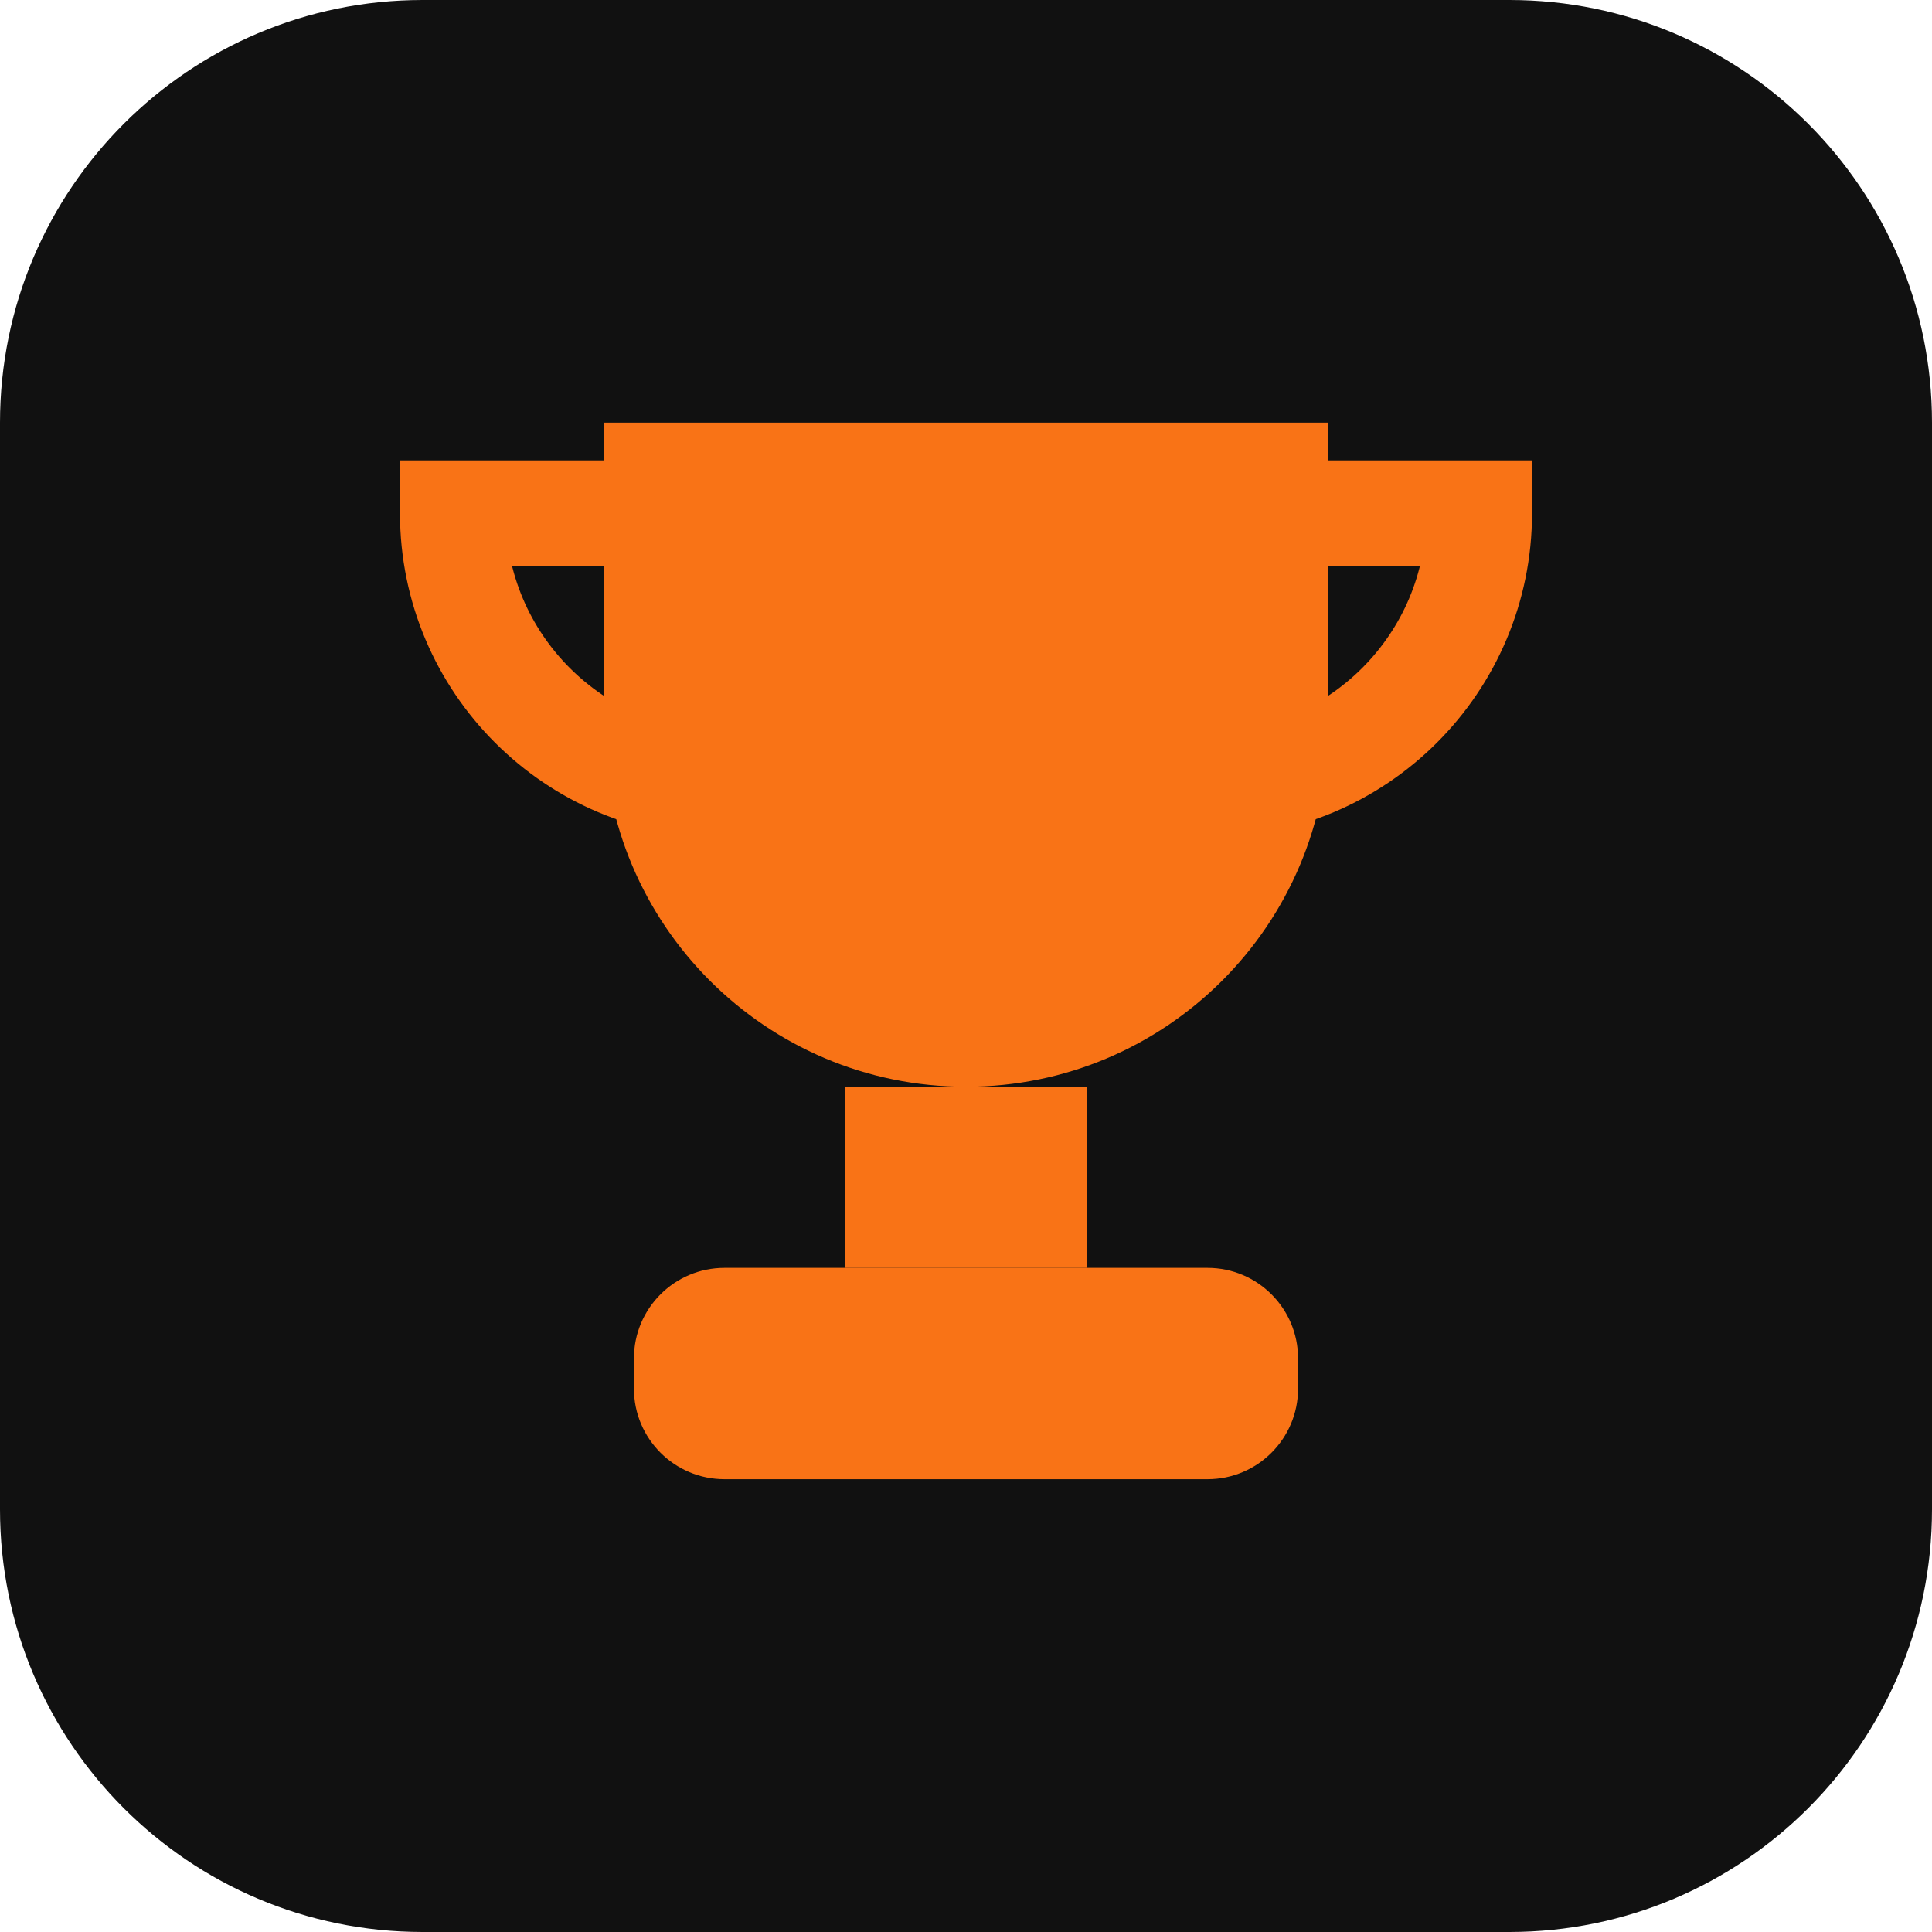
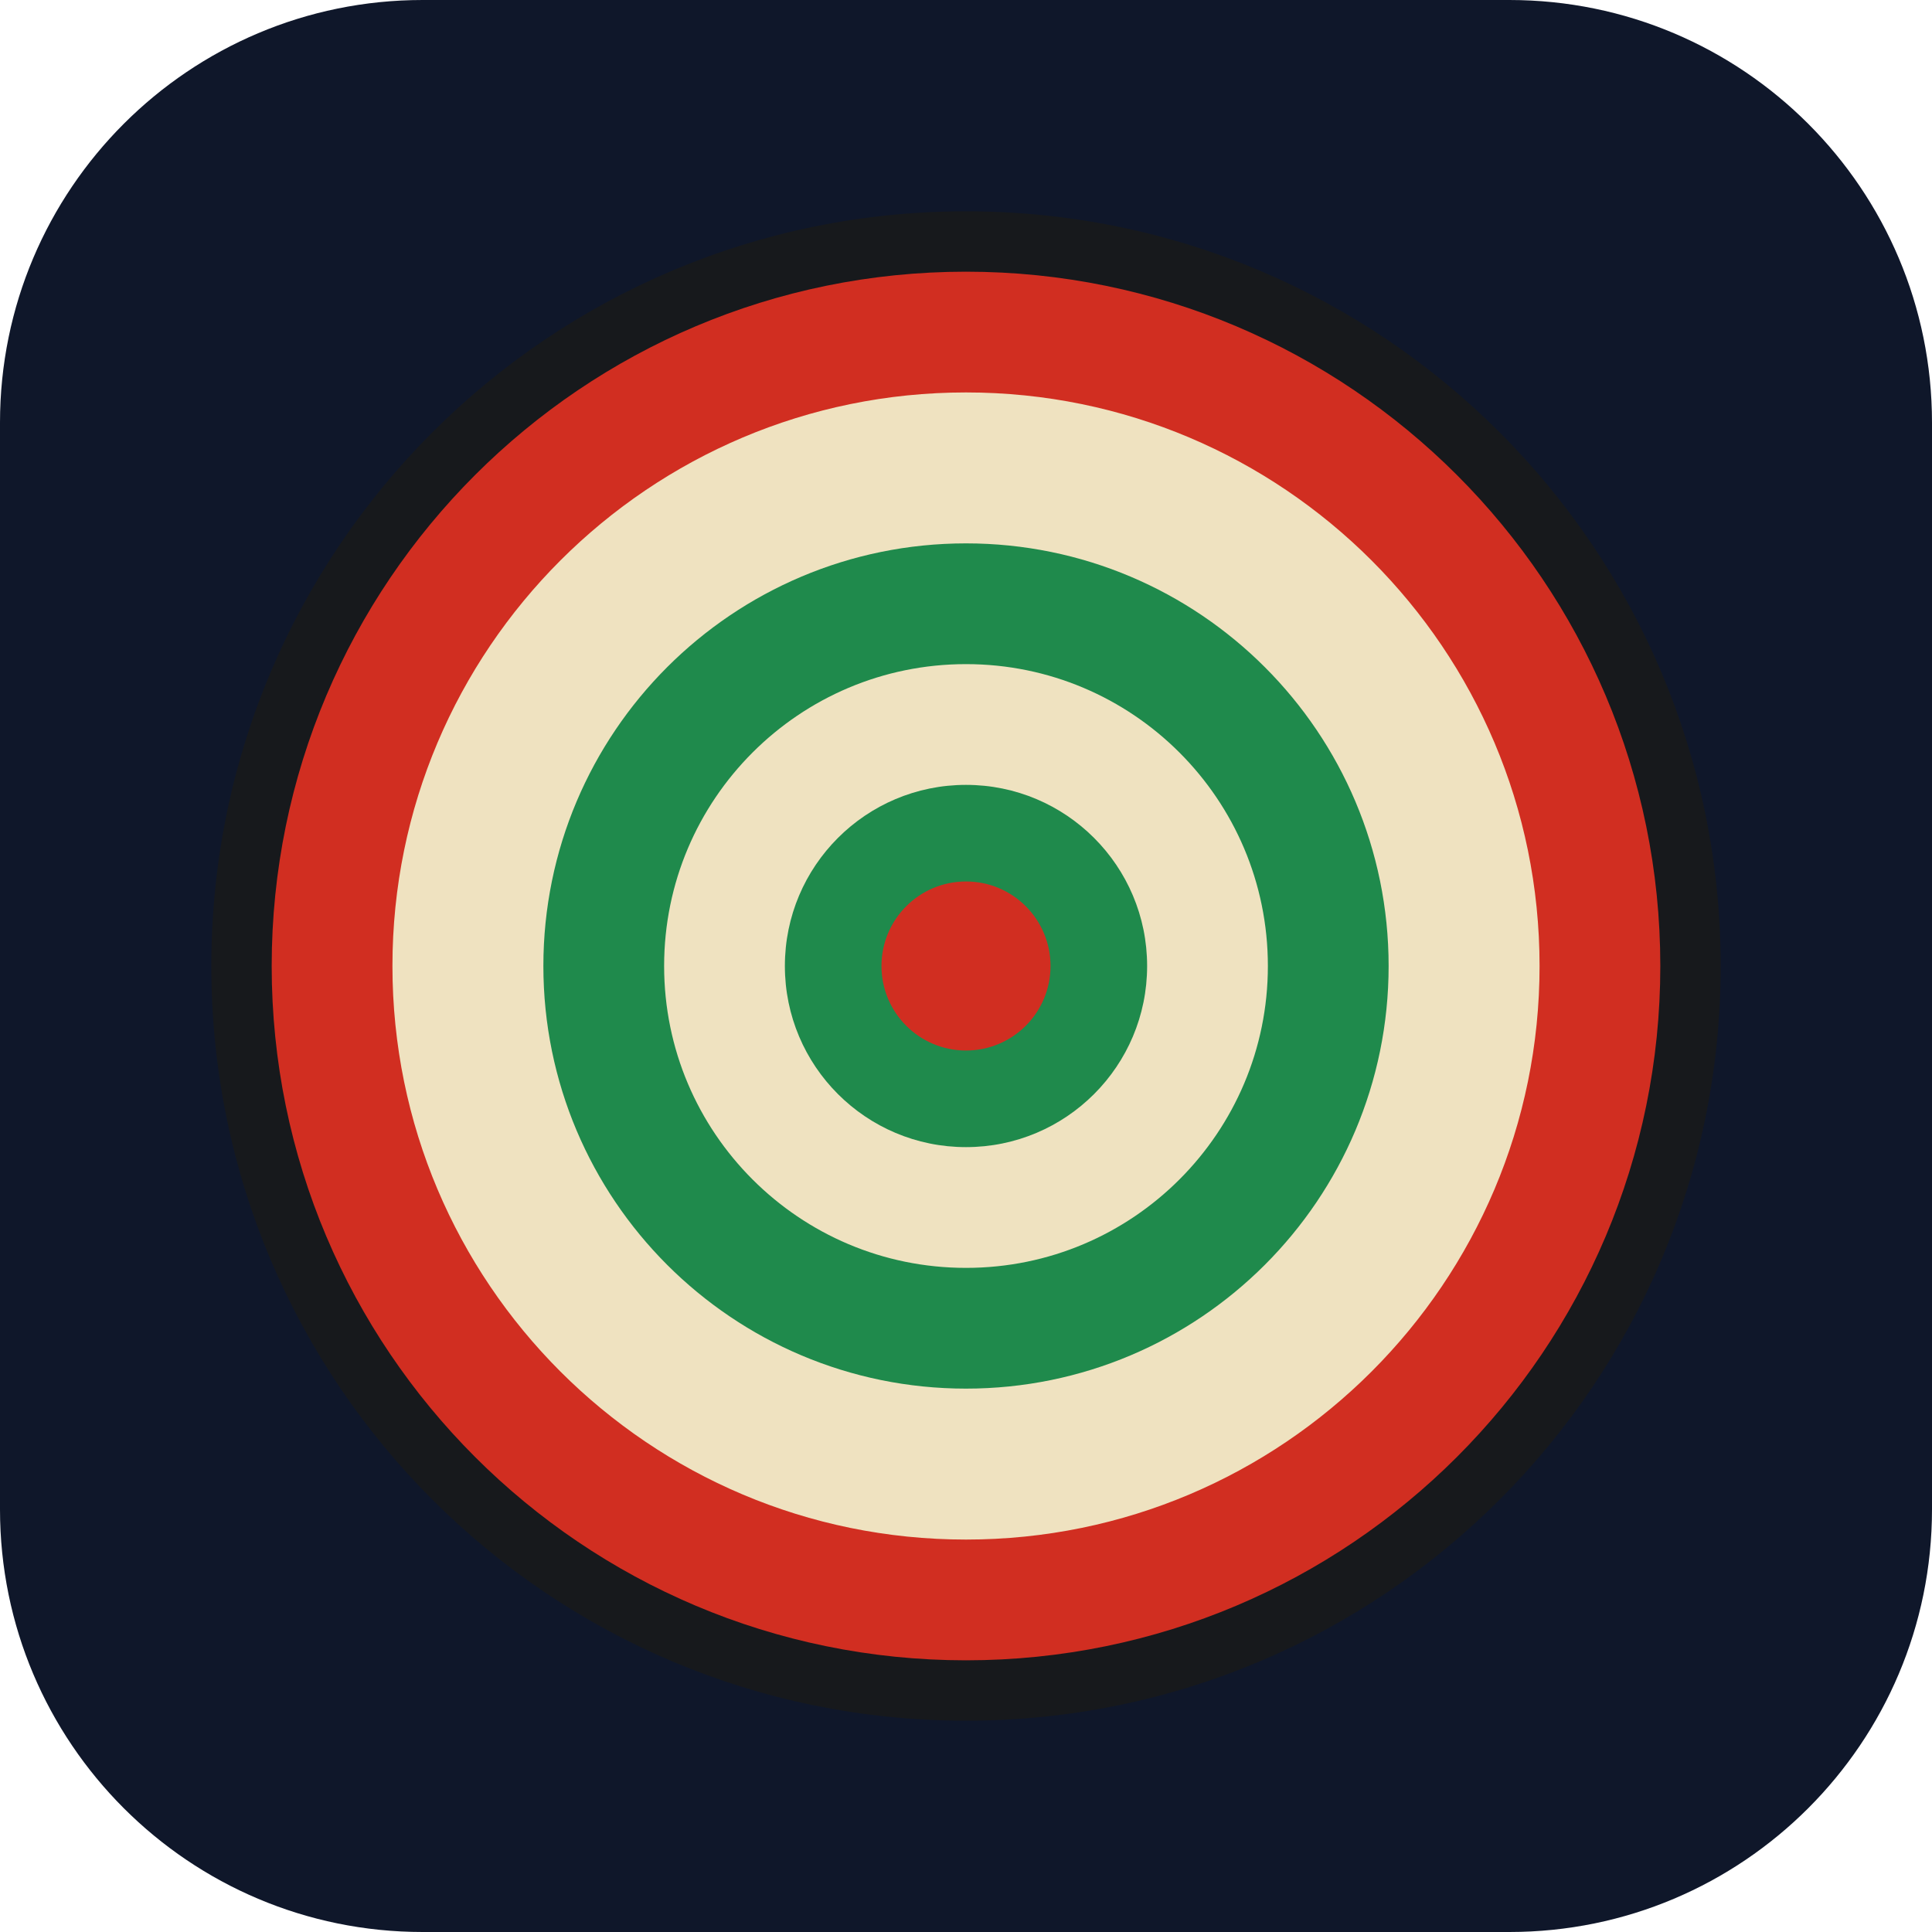
<svg xmlns="http://www.w3.org/2000/svg" viewBox="0 0 64 64">
-   <rect width="64" height="64" rx="14" fill="#111" />
-   <path d="M20 14h24v10a12 12 0 0 1-24 0V14Z" fill="#f97316" />
-   <path d="M20 17h-5a9 9 0 0 0 9 9M44 17h5a9 9 0 0 1-9 9" fill="none" stroke="#f97316" stroke-width="3.5" stroke-linecap="round" />
-   <path d="M28 36h8v6h-8z" fill="#f97316" />
-   <rect x="21" y="42" width="22" height="7" rx="3" fill="#f97316" />
+   <rect width="64" height="64" rx="14" fill="#0f172a" />
+   <circle cx="32" cy="32" r="25" fill="#17191c" />
+   <circle cx="32" cy="32" r="21" fill="#efe2c0" />
+   <circle cx="32" cy="32" r="21" fill="none" stroke="#d12e21" stroke-width="4" />
+   <circle cx="32" cy="32" r="12" fill="none" stroke="#1f8a4c" stroke-width="4" />
+   <circle cx="32" cy="32" r="6" fill="#1f8a4c" />
+   <circle cx="32" cy="32" r="2.8" fill="#d12e21" />
</svg>
